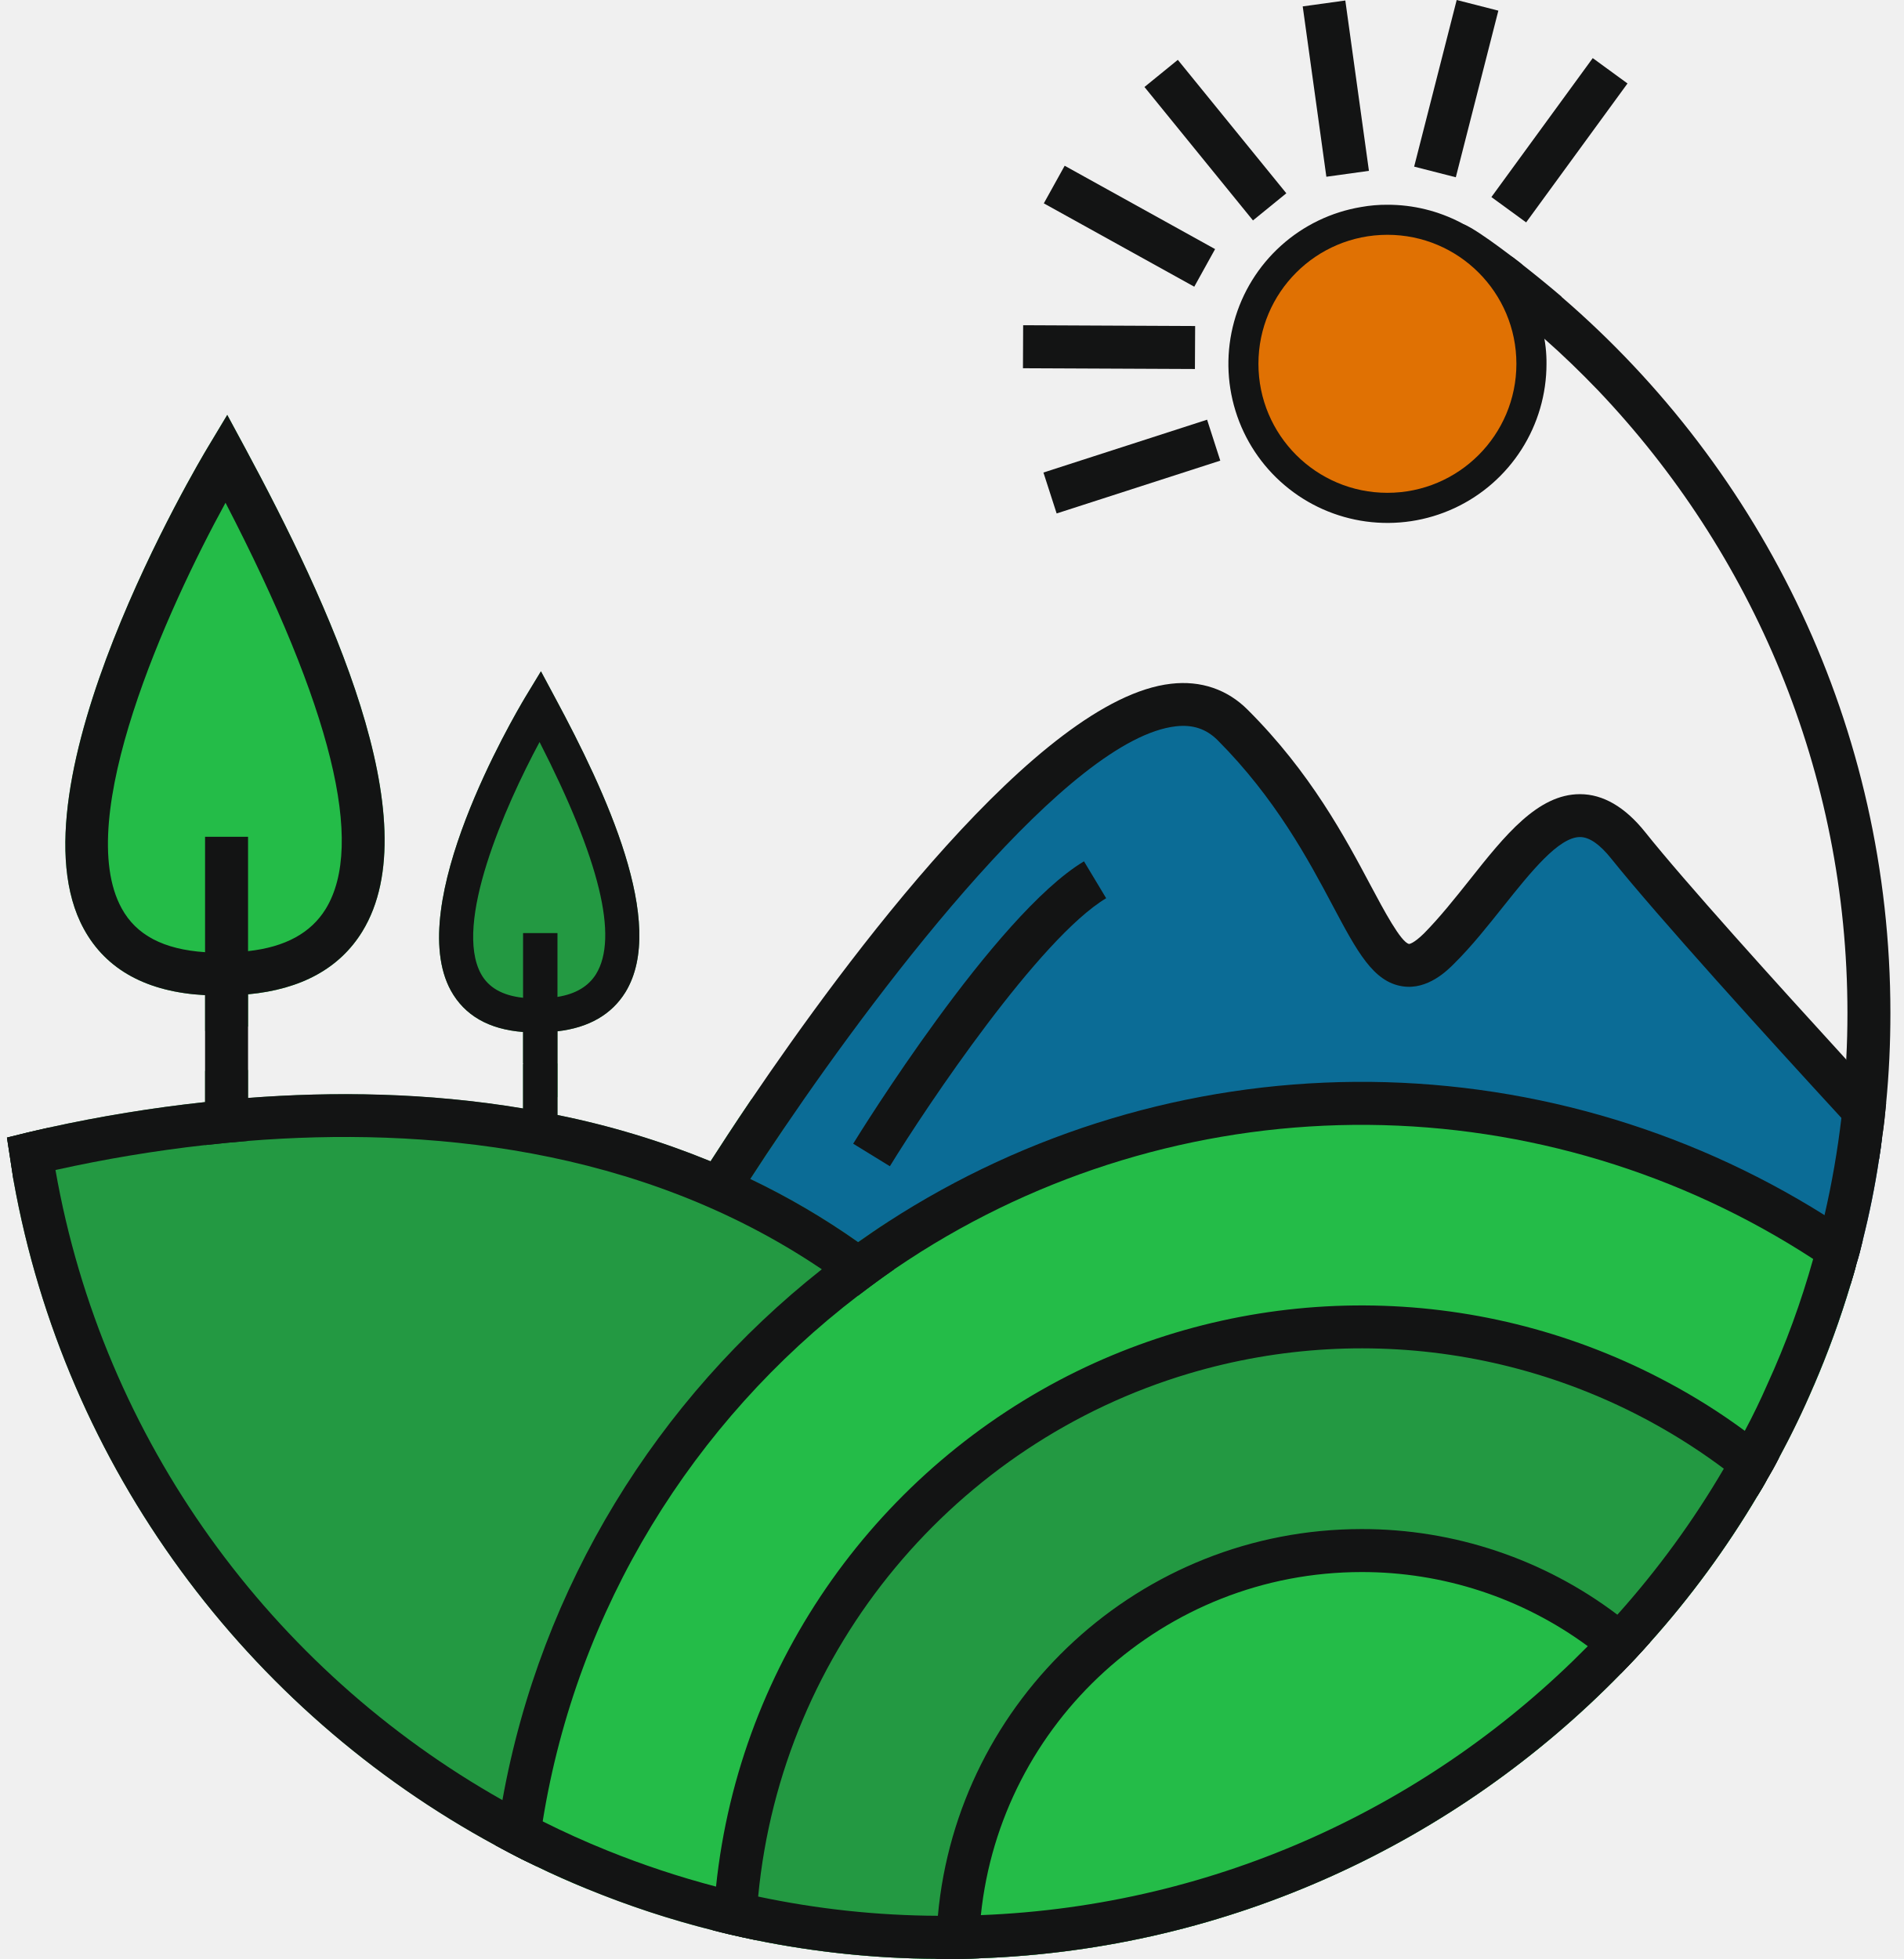
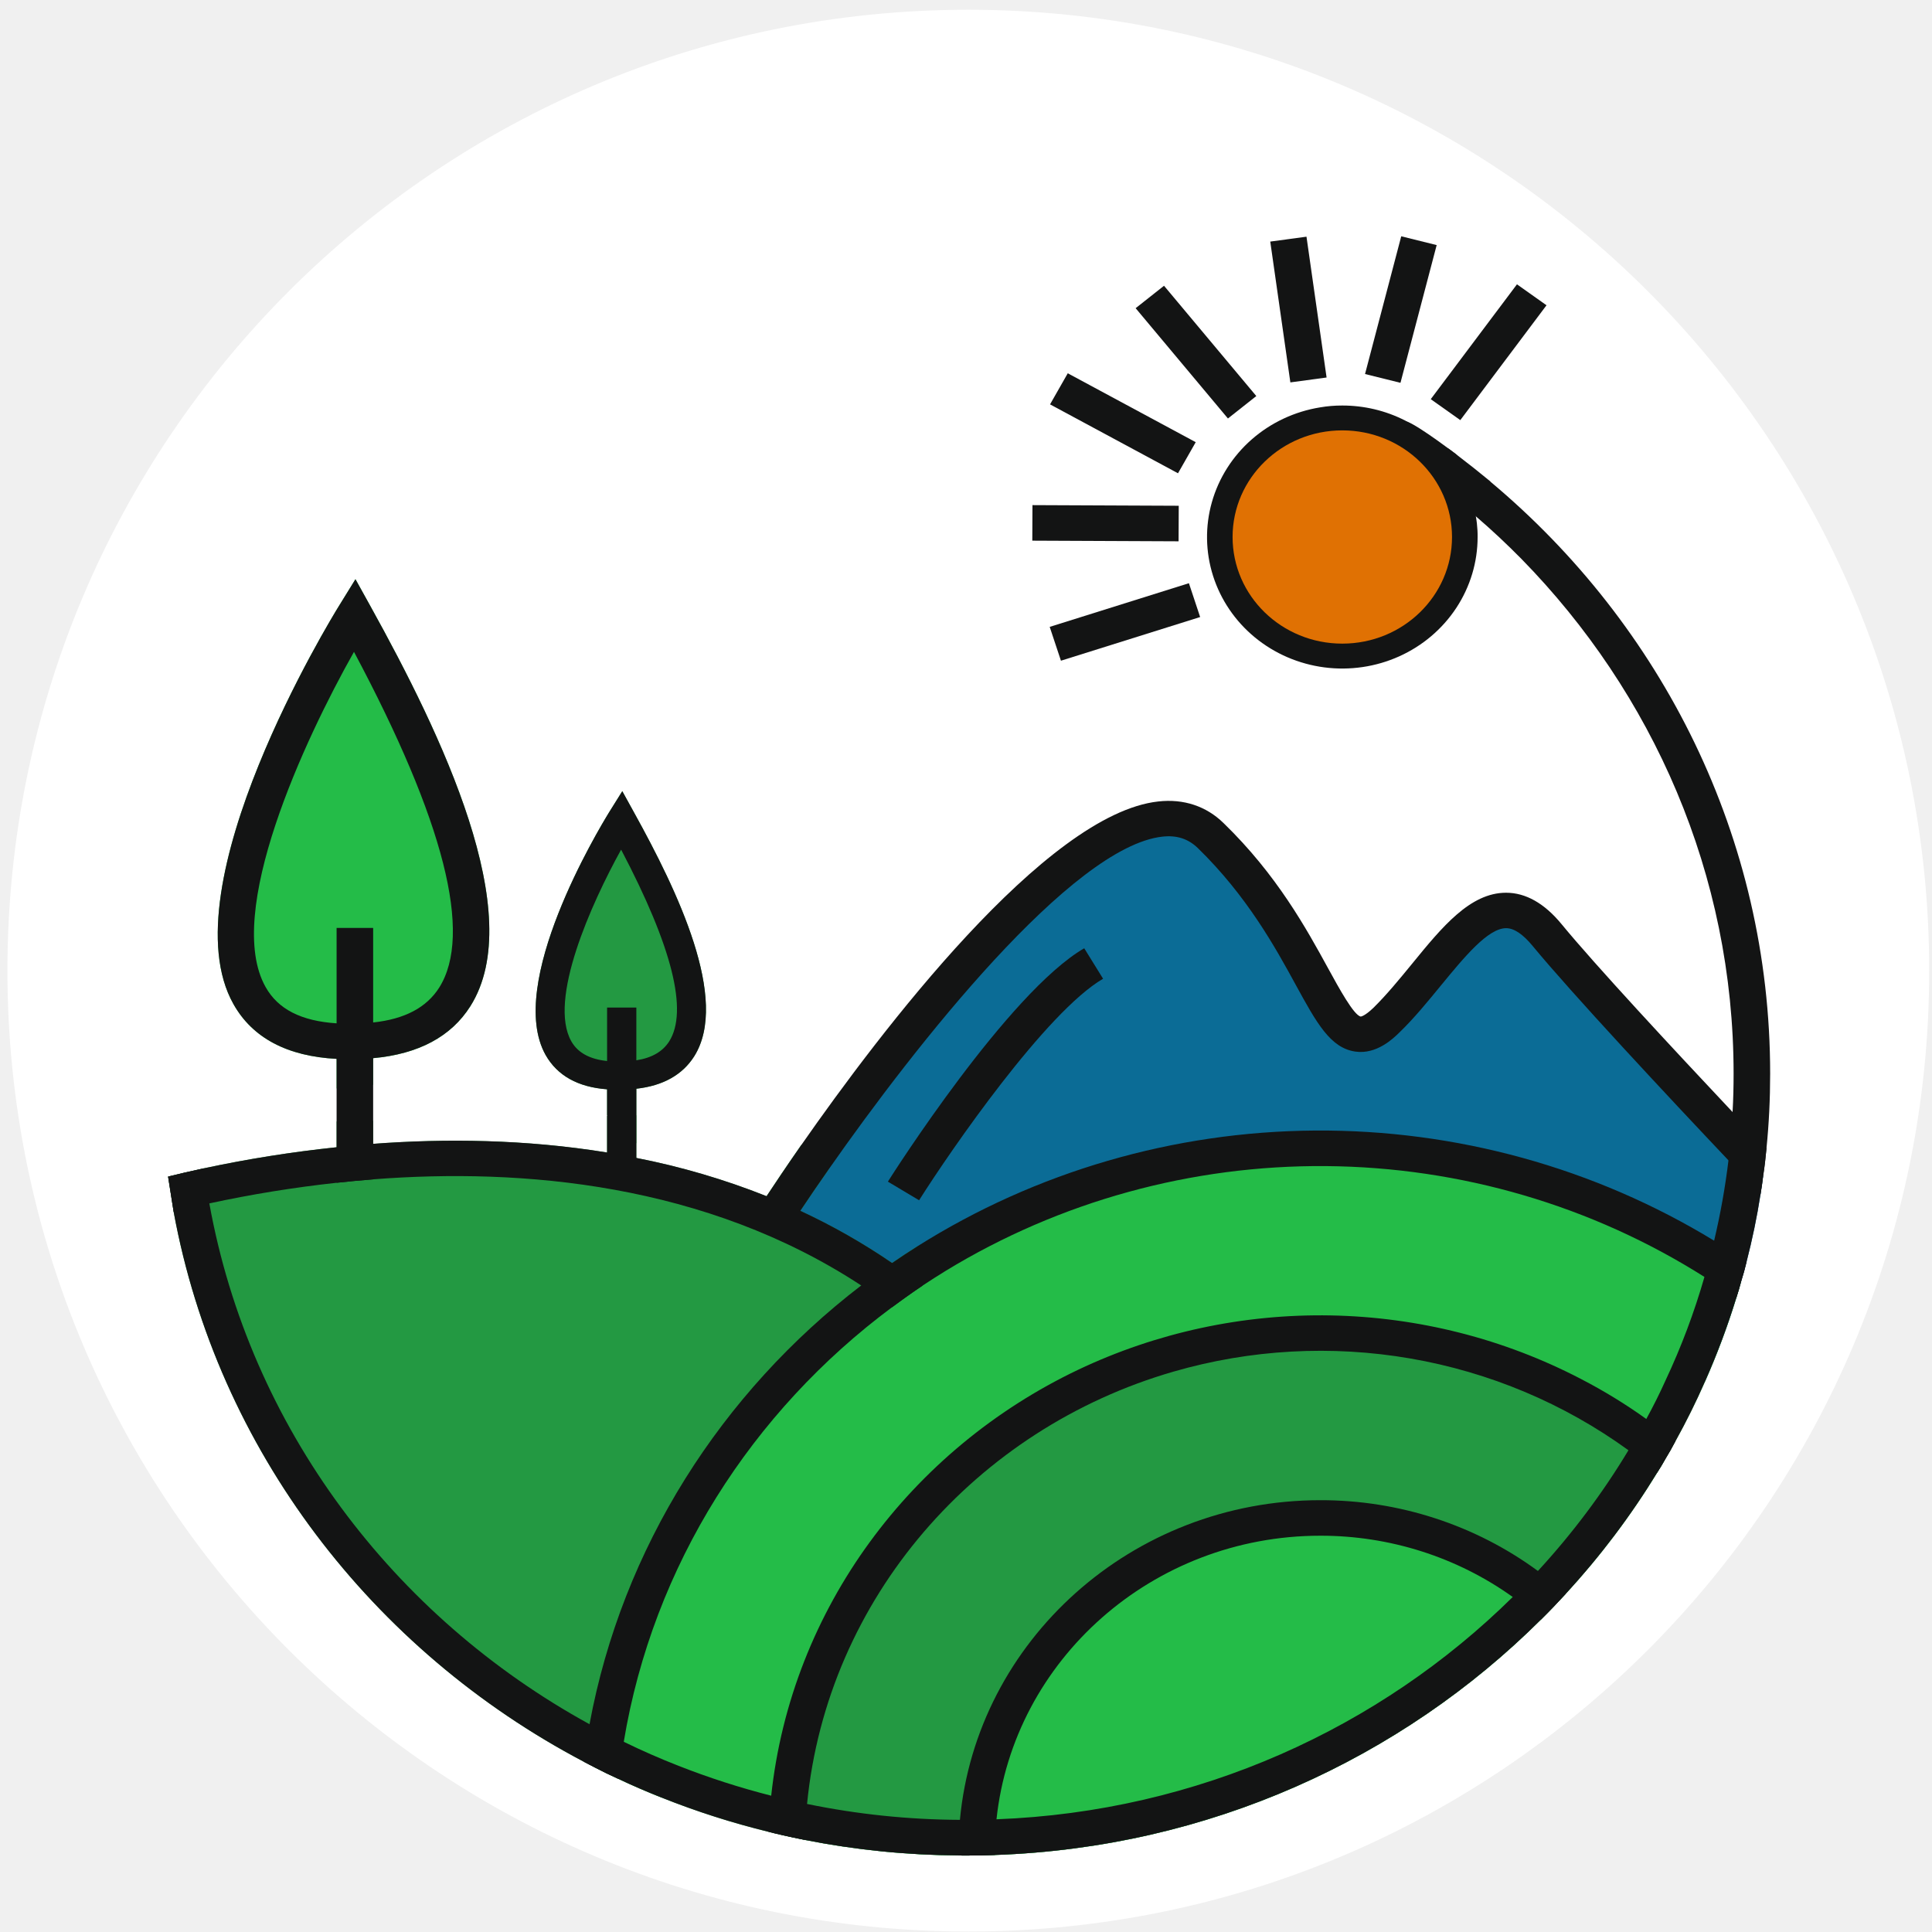
- <svg xmlns="http://www.w3.org/2000/svg" width="69" height="71" viewBox="0 0 69 71" fill="none">
-   <path d="M13.131 33.763C12.314 35.091 10.924 35.858 8.992 36.038V37.204L7.434 37.366V36.068C5.333 35.956 3.85 35.152 3.04 33.668C0.209 28.507 7.232 16.707 7.534 16.208L8.237 15.037L8.885 16.239C11.896 21.831 15.605 29.735 13.131 33.763Z" fill="#24BC48" />
-   <path d="M22.668 35.962C22.169 36.766 21.346 37.246 20.206 37.377V39.765L19.277 39.858V38.562C19.171 38.555 19.065 38.549 18.959 38.536V37.402C17.719 37.309 16.84 36.804 16.341 35.9C14.633 32.777 18.587 26.026 19.04 25.265L19.607 24.33L20.124 25.297C21.945 28.682 24.195 33.475 22.668 35.962Z" fill="#239942" />
-   <path d="M68.221 41.205C68.19 41.472 68.153 41.74 68.109 42.008C67.959 43.005 67.758 43.99 67.517 44.957C67.449 45.25 67.374 45.536 67.286 45.817C67.224 46.068 67.15 46.309 67.074 46.559C66.703 47.799 66.26 49.016 65.747 50.205L64.058 50.174L60.461 50.105L56.403 50.03L43.095 49.779L39.031 49.698L36.263 49.648L31.526 46.637L30.123 45.739L29.406 45.284L25.838 42.916L26.306 42.323L31.902 35.314L35.017 30.95L40.004 26.586L43.119 25.34L44.366 25.963L48.106 30.326L49.976 33.441L51.222 35.311L53.092 32.818L55.586 30.325L57.456 29.702L59.326 30.325L61.819 34.065L64.934 37.18L66.844 39.511L68.221 41.205Z" fill="#0B6C96" />
-   <path d="M33.389 45.362L22.007 67.067L21.278 68.457C20.654 68.202 20.043 67.933 19.445 67.641C19.096 67.479 18.747 67.304 18.41 67.124C18.26 67.042 18.109 66.967 17.968 66.886C8.948 62.005 2.353 53.197 0.489 42.775L0.252 41.229C0.72 41.111 1.231 40.986 1.773 40.868C3.642 40.457 5.531 40.148 7.433 39.943V38.811L8.991 38.779V39.795C12.07 39.559 15.486 39.594 18.958 40.176V38.568L20.205 38.543V40.413C22.103 40.795 23.96 41.357 25.752 42.09C26.089 41.566 26.594 40.787 27.236 39.84L28.414 40.895C27.959 41.561 27.547 42.185 27.192 42.734C28.557 43.383 29.865 44.148 31.102 45.018C31.457 44.767 31.819 44.519 32.186 44.282L33.389 45.362Z" fill="#239942" />
-   <path d="M67.286 45.817C67.224 46.068 67.15 46.309 67.074 46.559C66.425 48.734 65.557 50.837 64.482 52.836C64.344 53.104 64.201 53.366 64.045 53.627C63.939 53.828 63.821 54.02 63.702 54.213C62.581 56.103 61.278 57.88 59.812 59.518C59.47 59.904 59.115 60.285 58.753 60.653C52.8 66.755 44.591 70.651 35.49 70.975C35.072 70.994 34.654 71 34.237 71C34.136 71 34.031 71 33.931 70.994C31.733 70.98 29.541 70.753 27.387 70.314C27.062 70.246 26.738 70.177 26.42 70.103C26.227 70.059 26.034 70.009 25.84 69.959C23.636 69.405 21.493 68.628 19.445 67.64C19.096 67.478 18.747 67.303 18.41 67.123L18.703 65.508L19.432 61.494L22.547 55.884L24.417 52.769L29.404 47.159L30.52 46.523L31.991 45.681L33.77 44.666L37.51 42.172L43.119 40.926L47.483 40.302L55.587 40.926L61.82 42.796L65.56 44.666L65.922 44.909L67.286 45.817Z" fill="#24BC48" />
-   <path d="M64.045 53.628C63.939 53.829 63.821 54.02 63.702 54.214C62.581 56.103 61.278 57.88 59.812 59.518C59.47 59.905 59.115 60.285 58.753 60.653C52.8 66.755 44.591 70.651 35.49 70.975C35.072 70.994 34.654 71 34.237 71C34.136 71 34.031 71 33.931 70.994C31.733 70.981 29.541 70.753 27.387 70.314C27.062 70.246 26.738 70.177 26.42 70.103L26.913 68.974L26.988 68.632L28.159 63.364L30.653 57.131L35.64 52.767L38.755 50.897L43.742 49.027L49.353 47.781L53.716 48.404L58.703 49.651L61.818 52.144L62.747 52.761L64.045 53.628Z" fill="#239942" />
-   <path d="M35.016 70.221L35.64 65.857L38.756 60.871L43.743 57.13L49.976 55.884L54.963 57.754L57.457 59.001L58.703 59.624L54.963 63.364L48.73 67.104L41.873 69.598L36.886 70.221H35.016Z" fill="#24BC48" />
-   <path d="M56.608 10.767C56.602 10.761 56.596 10.755 56.596 10.748C56.135 10.355 55.661 9.969 55.181 9.592H55.175C55.13 9.55 55.082 9.51 55.032 9.474C54.963 9.424 54.895 9.373 54.826 9.318C54.675 9.237 54.52 9.167 54.358 9.1C53.771 8.857 53.148 8.714 52.514 8.676C52.395 8.67 52.276 8.663 52.158 8.663C51.84 8.662 51.523 8.689 51.211 8.745C52.183 9.335 53.123 9.976 54.028 10.665C54.58 10.939 55.065 11.33 55.449 11.812C55.63 11.967 55.804 12.117 55.979 12.279C56.652 12.871 57.294 13.494 57.918 14.143C63.516 20.021 66.962 27.975 66.962 36.714C66.962 37.275 66.949 37.836 66.918 38.397V38.403C66.899 38.777 66.875 39.145 66.844 39.513C66.812 39.849 66.781 40.186 66.743 40.517C66.604 41.702 66.4 42.877 66.132 44.039C66.07 44.332 65.995 44.619 65.921 44.906C65.858 45.148 65.79 45.392 65.72 45.629C65.285 47.185 64.73 48.705 64.058 50.174C63.807 50.748 63.535 51.309 63.242 51.858C63.079 52.163 62.918 52.468 62.749 52.762C62.662 52.918 62.574 53.074 62.481 53.23C61.376 55.119 60.083 56.892 58.623 58.522C58.28 58.908 57.919 59.289 57.55 59.663C51.897 65.403 44.148 69.075 35.553 69.41C35.117 69.434 34.68 69.441 34.237 69.441C34.156 69.441 34.075 69.441 33.994 69.434C31.805 69.425 29.622 69.191 27.48 68.737C27.318 68.706 27.15 68.669 26.988 68.632C26.636 68.551 26.296 68.469 25.953 68.376C24.611 68.024 23.293 67.587 22.007 67.067C21.216 66.749 20.43 66.394 19.67 66.012C19.346 65.85 19.022 65.682 18.704 65.509C18.536 65.422 18.373 65.335 18.212 65.242C9.834 60.519 3.731 52.207 2.011 42.408C1.917 41.897 1.843 41.386 1.774 40.869C1.232 40.987 0.719 41.112 0.253 41.23L0.49 42.776C2.353 53.199 8.949 62.006 17.968 66.887C18.111 66.968 18.261 67.043 18.411 67.124C18.748 67.305 19.096 67.479 19.445 67.641C20.044 67.934 20.655 68.202 21.278 68.458C22.761 69.067 24.286 69.57 25.841 69.96C26.035 70.01 26.227 70.06 26.421 70.104C26.739 70.178 27.063 70.247 27.387 70.315C29.541 70.754 31.733 70.981 33.931 70.994C34.032 71 34.137 71 34.237 71C34.654 71 35.072 70.994 35.49 70.975C44.591 70.651 52.8 66.754 58.753 60.653C59.115 60.285 59.47 59.905 59.812 59.518C61.278 57.88 62.581 56.103 63.702 54.212C63.821 54.019 63.939 53.826 64.045 53.627C64.201 53.365 64.347 53.103 64.482 52.835C64.943 51.981 65.367 51.102 65.747 50.205C66.259 49.016 66.702 47.799 67.073 46.559C67.148 46.308 67.224 46.066 67.285 45.817C67.372 45.536 67.447 45.25 67.515 44.957C67.759 43.991 67.958 43.006 68.108 42.009C68.151 41.741 68.189 41.473 68.22 41.205C68.282 40.8 68.326 40.394 68.364 39.983C68.469 38.905 68.519 37.823 68.519 36.718C68.521 26.356 63.902 17.05 56.608 10.767Z" fill="#131414" />
-   <path d="M56.048 12.898C56.038 12.691 56.015 12.485 55.979 12.281C55.83 11.324 55.44 10.421 54.845 9.657C54.813 9.613 54.776 9.564 54.739 9.52C54.732 9.514 54.726 9.507 54.726 9.501C54.608 9.364 54.489 9.227 54.358 9.102C53.965 8.71 53.516 8.378 53.025 8.118C53.021 8.114 53.017 8.112 53.012 8.111C52.999 8.092 52.975 8.086 52.956 8.074C52.132 7.643 51.217 7.419 50.288 7.421C49.97 7.419 49.653 7.446 49.341 7.502C48.256 7.682 47.245 8.17 46.429 8.906C45.612 9.643 45.023 10.597 44.731 11.657C44.439 12.718 44.456 13.839 44.781 14.89C45.105 15.941 45.724 16.877 46.563 17.587C47.402 18.298 48.427 18.754 49.517 18.901C50.607 19.048 51.716 18.881 52.714 18.418C53.712 17.956 54.556 17.217 55.148 16.29C55.74 15.363 56.054 14.286 56.054 13.187C56.054 13.092 56.054 12.998 56.048 12.898ZM50.288 17.393C49.172 17.393 48.102 16.949 47.313 16.16C46.524 15.371 46.08 14.301 46.08 13.185C46.08 12.069 46.524 10.999 47.313 10.21C48.102 9.421 49.172 8.978 50.288 8.978C50.937 8.975 51.578 9.126 52.158 9.42C52.71 9.694 53.195 10.086 53.579 10.567C54.073 11.186 54.381 11.932 54.47 12.719C54.558 13.505 54.422 14.301 54.078 15.014C53.735 15.727 53.196 16.329 52.526 16.75C51.855 17.17 51.079 17.393 50.288 17.393Z" fill="#131414" />
-   <path d="M32.41 46.004C31.968 46.309 31.532 46.628 31.104 46.959C30.674 46.622 30.231 46.305 29.789 46.004C23.16 41.528 15.337 40.843 8.991 41.35C8.461 41.394 7.936 41.444 7.433 41.501C5.611 41.705 3.8 42.007 2.01 42.405C1.468 42.53 0.955 42.656 0.489 42.773L0.252 41.229C0.72 41.111 1.231 40.986 1.773 40.867C3.642 40.456 5.531 40.148 7.433 39.943C7.938 39.881 8.462 39.831 8.991 39.792C12.07 39.556 15.486 39.591 18.958 40.173C19.182 40.21 19.407 40.254 19.631 40.297L20.205 40.41C22.103 40.792 23.96 41.353 25.752 42.086C26.232 42.287 26.718 42.498 27.192 42.728C28.558 43.38 29.865 44.146 31.102 45.018C31.544 45.331 31.98 45.661 32.41 46.004Z" fill="#131414" />
-   <path d="M68.365 39.983C68.327 40.394 68.284 40.799 68.221 41.204C68.19 41.472 68.153 41.74 68.109 42.008C67.742 41.602 67.274 41.098 66.744 40.518C64.145 37.695 60.074 33.206 58.404 31.123C57.986 30.599 57.606 30.337 57.269 30.337C56.883 30.337 56.434 30.655 55.96 31.129C55.486 31.603 54.988 32.226 54.496 32.843C53.928 33.554 53.349 34.289 52.706 34.925C52.47 35.162 51.752 35.885 50.843 35.748C49.777 35.592 49.191 34.489 48.306 32.824C47.433 31.179 46.23 28.928 44.129 26.822C43.718 26.416 43.238 26.255 42.622 26.323C38.763 26.765 32.112 35.449 28.416 40.891C27.961 41.557 27.549 42.181 27.194 42.73C27.026 42.991 26.87 43.24 26.727 43.471L25.841 42.918L25.405 42.644C25.48 42.52 25.598 42.333 25.754 42.091C26.091 41.568 26.596 40.789 27.238 39.841C30.61 34.867 37.648 25.323 42.447 24.781C43.526 24.656 44.492 24.987 45.228 25.729C47.503 27.997 48.762 30.366 49.684 32.099C50.146 32.966 50.782 34.162 51.075 34.212C51.075 34.212 51.23 34.206 51.611 33.832C52.184 33.252 52.739 32.554 53.275 31.881C54.54 30.285 55.737 28.783 57.264 28.783H57.27C58.1 28.783 58.898 29.244 59.627 30.154C61.048 31.937 64.377 35.621 66.919 38.401V38.407C67.442 38.979 67.935 39.509 68.365 39.983Z" fill="#131414" />
-   <path d="M32.254 42.268L30.924 41.451C31.132 41.114 36.049 33.16 39.29 31.217L40.094 32.554C37.669 34.008 33.61 40.058 32.254 42.268Z" fill="#131414" />
-   <path d="M37.085 11.787L37.078 13.346L43.311 13.374L43.319 11.816L37.085 11.787Z" fill="#131414" />
-   <path d="M43.752 15.211L37.82 17.126L38.299 18.609L44.23 16.695L43.752 15.211Z" fill="#131414" />
-   <path d="M38.59 6.007L37.834 7.37L43.287 10.391L44.042 9.028L38.59 6.007Z" fill="#131414" />
-   <path d="M42.691 2.169L41.482 3.153L45.415 7.989L46.624 7.005L42.691 2.169Z" fill="#131414" />
-   <path d="M48.762 0.018L47.218 0.232L48.075 6.406L49.618 6.192L48.762 0.018Z" fill="#131414" />
-   <path d="M52.799 -1.57647e-05L51.257 6.039L52.767 6.425L54.309 0.386L52.799 -1.57647e-05Z" fill="#131414" />
-   <path d="M57.73 2.106L54.057 7.142L55.316 8.06L58.99 3.025L57.73 2.106Z" fill="#131414" />
-   <path d="M63.241 51.857C62.358 51.206 61.429 50.621 60.461 50.105C57.177 48.343 53.521 47.387 49.795 47.317C46.068 47.246 42.379 48.063 39.031 49.7C31.918 53.185 26.813 60.16 25.953 68.376C25.897 68.899 25.859 69.431 25.84 69.959C26.034 70.009 26.227 70.059 26.42 70.102C26.738 70.177 27.062 70.246 27.387 70.314C27.399 69.784 27.43 69.259 27.48 68.737C28.34 59.724 34.665 52.287 43.095 49.781C46.371 48.805 49.83 48.608 53.196 49.206C56.562 49.805 59.742 51.182 62.48 53.228C62.898 53.54 63.309 53.871 63.702 54.213C63.821 54.02 63.939 53.827 64.045 53.627C64.201 53.366 64.347 53.104 64.482 52.836C64.083 52.493 63.665 52.169 63.241 51.857Z" fill="#131414" />
-   <path d="M58.622 58.521C55.954 56.503 52.699 55.413 49.353 55.418C41.318 55.418 34.705 61.59 33.994 69.436C33.946 69.904 33.923 70.373 33.925 70.843C33.924 70.893 33.926 70.944 33.931 70.994C34.032 71 34.137 71 34.237 71C34.654 71 35.072 70.994 35.49 70.975C35.485 70.931 35.483 70.888 35.484 70.844C35.484 70.358 35.508 69.878 35.552 69.411C36.273 62.435 42.191 56.976 49.353 56.976C52.302 56.972 55.175 57.913 57.55 59.662C57.97 59.968 58.372 60.3 58.753 60.654C59.115 60.286 59.47 59.906 59.812 59.519C59.433 59.166 59.036 58.833 58.622 58.521Z" fill="#131414" />
-   <path d="M66.133 44.041C61.039 40.843 55.138 39.167 49.124 39.21C43.11 39.254 37.234 41.014 32.186 44.284C31.819 44.52 31.457 44.77 31.102 45.019C30.771 45.256 30.441 45.499 30.123 45.742L29.786 46.004C23.833 50.704 19.607 57.486 18.211 65.24C18.117 65.782 18.037 66.331 17.968 66.886C18.111 66.967 18.261 67.042 18.41 67.123C18.747 67.303 19.096 67.478 19.445 67.64C19.501 67.098 19.576 66.549 19.67 66.013C20.916 58.276 25.13 51.527 31.102 46.958C31.245 46.852 31.382 46.746 31.526 46.64C31.819 46.422 32.111 46.21 32.41 46.004C32.735 45.786 33.059 45.568 33.389 45.362C38.242 42.315 43.865 40.722 49.595 40.769C55.324 40.817 60.92 42.504 65.722 45.63C66.183 45.923 66.632 46.233 67.074 46.559C67.15 46.307 67.225 46.066 67.286 45.817C67.374 45.536 67.449 45.25 67.517 44.957C67.062 44.639 66.607 44.334 66.133 44.041Z" fill="#131414" />
-   <path d="M8.991 30.327V41.35C8.461 41.394 7.936 41.444 7.433 41.501V30.327H8.991Z" fill="#131414" />
-   <path d="M8.886 16.239L8.237 15.037L7.534 16.208C7.232 16.707 0.209 28.507 3.039 33.668C3.85 35.152 5.333 35.956 7.434 36.068C7.521 36.074 7.608 36.08 7.702 36.08C7.808 36.087 7.907 36.087 8.007 36.087C8.336 36.09 8.665 36.073 8.992 36.036C10.925 35.856 12.315 35.089 13.131 33.761C15.605 29.735 11.896 21.831 8.886 16.239ZM11.804 32.945C11.268 33.811 10.347 34.323 8.991 34.472C8.575 34.518 8.156 34.535 7.738 34.522C7.632 34.522 7.532 34.516 7.432 34.51C5.93 34.409 4.939 33.893 4.409 32.92C2.626 29.673 6.055 22.086 8.174 18.221C12.021 25.652 13.243 30.601 11.804 32.945Z" fill="#131414" />
-   <path d="M20.206 33.818H18.959V40.924H20.206V33.818Z" fill="#131414" />
-   <path d="M20.125 25.297L19.607 24.33L19.04 25.265C18.587 26.026 14.633 32.777 16.341 35.9C16.84 36.804 17.719 37.306 18.959 37.402C19.062 37.42 19.166 37.428 19.271 37.427H19.457C19.708 37.43 19.958 37.413 20.206 37.377C21.346 37.246 22.169 36.766 22.668 35.962C24.195 33.475 21.945 28.682 20.125 25.297ZM21.602 35.308C21.328 35.744 20.872 36.025 20.206 36.131C19.907 36.177 19.604 36.194 19.301 36.181C19.183 36.175 19.064 36.168 18.959 36.162C18.21 36.081 17.712 35.795 17.437 35.302C16.432 33.482 18.291 29.249 19.557 26.893C21.733 31.151 22.425 33.974 21.602 35.308Z" fill="#131414" />
-   <path d="M55.183 9.596C55.183 9.596 53.63 8.362 53.05 8.124C52.469 7.887 52.47 9.134 52.47 9.134L54.34 9.757L55.183 9.596Z" fill="#131414" />
-   <path d="M50.288 17.861C52.87 17.861 54.963 15.767 54.963 13.185C54.963 10.603 52.87 8.51 50.288 8.51C47.706 8.51 45.613 10.603 45.613 13.185C45.613 15.767 47.706 17.861 50.288 17.861Z" fill="#E07103" />
+ <svg xmlns="http://www.w3.org/2000/svg" width="834" height="834" overflow="hidden">
+   <defs>
+     <clipPath id="clip0">
+       <rect x="-2296" y="742" width="834" height="834" />
+     </clipPath>
+     <clipPath id="clip1">
+       <rect x="-2227" y="843" width="701" height="701" />
+     </clipPath>
+     <clipPath id="clip2">
+       <rect x="-2227" y="843" width="701" height="701" />
+     </clipPath>
+     <clipPath id="clip3">
+       <rect x="-2227" y="843" width="701" height="701" />
+     </clipPath>
+   </defs>
+   <g clip-path="url(#clip0)" transform="translate(2296 -742)">
+     <path d="M-2290.5 1161C-2290.5 933.182-2105.82 748.5-1878 748.5-1650.18 748.5-1465.5 933.182-1465.5 1161-1465.5 1388.82-1650.18 1573.5-1878 1573.5-2105.82 1573.5-2290.5 1388.82-2290.5 1161Z" stroke="#FFFFFF" stroke-width="4.583" stroke-linecap="butt" stroke-linejoin="miter" stroke-miterlimit="8" stroke-opacity="1" fill="#FFFFFF" fill-rule="evenodd" fill-opacity="1" />
+     <g clip-path="url(#clip1)">
+       <g clip-path="url(#clip2)">
+         <g clip-path="url(#clip3)">
+           <path d="M129.274 332.398C121.235 345.472 107.549 353.021 88.524 354.797L88.524 366.272 73.19 367.87 73.19 355.088C52.508 353.986 37.906 346.071 29.927 331.464 2.053 280.653 71.201 164.478 74.169 159.571L81.094 148.035 87.475 159.877C117.12 214.928 153.635 292.742 129.274 332.398Z" fill="#24BC48" fill-rule="nonzero" fill-opacity="1" transform="matrix(1.02899 0 0 1 -2226 844)" />
+           <path d="M223.164 354.052C218.257 361.967 210.155 366.692 198.927 367.982L198.927 391.488 189.781 392.403 189.781 379.641C188.736 379.577 187.692 379.518 186.654 379.394L186.654 368.224C174.441 367.305 165.789 362.338 160.877 353.434 144.064 322.692 182.993 256.225 187.445 248.741L193.03 239.535 198.125 249.047C216.046 282.372 238.202 329.562 223.164 354.052Z" fill="#239942" fill-rule="nonzero" fill-opacity="1" transform="matrix(1.02899 0 0 1 -2226 844)" />
+           <path d="M671.644 405.661C671.337 408.3 670.969 410.937 670.541 413.576 669.056 423.39 667.078 433.09 664.709 442.602 664.036 445.487 663.299 448.305 662.439 451.071 661.825 453.544 661.093 455.918 660.35 458.372 656.693 470.582 652.33 482.57 647.282 494.274L630.652 493.968 595.244 493.289 555.291 492.553 424.271 490.08 384.259 489.283 357.008 488.788 310.372 459.144 296.561 450.309 289.502 445.827 254.382 422.509 258.987 416.677 314.078 347.668 344.746 304.702 393.84 261.741 424.509 249.469 436.786 255.608 473.603 298.564 492.014 329.232 504.287 347.643 522.698 323.099 547.248 298.549 565.659 292.415 584.07 298.549 608.615 335.37 639.283 366.04 658.08 388.992 671.644 405.661Z" fill="#0B6C96" fill-rule="nonzero" fill-opacity="1" transform="matrix(1.02899 0 0 1 -2226 844)" />
+           <path d="M328.719 446.591 216.66 660.282 209.482 673.964C203.344 671.452 197.329 668.81 191.437 665.927 188 664.334 184.567 662.612 181.253 660.836 179.768 660.035 178.284 659.298 176.894 658.501 88.094 610.446 23.165 523.732 4.819 421.126L2.484 405.905C7.089 404.738 12.12 403.511 17.457 402.344 35.852 398.298 54.454 395.259 73.18 393.243L73.18 382.093 88.514 381.786 88.514 391.789C118.832 389.458 152.459 389.81 186.644 395.533L186.644 379.704 198.917 379.462 198.917 397.873C217.604 401.631 235.891 407.159 253.531 414.379 256.845 409.225 261.817 401.553 268.138 392.224L279.738 402.611C275.256 409.175 271.205 415.314 267.708 420.715 281.149 427.114 294.024 434.636 306.198 443.203 309.694 440.729 313.256 438.291 316.876 435.961L328.719 446.591Z" fill="#239942" fill-rule="nonzero" fill-opacity="1" transform="matrix(1.02899 0 0 1 -2226 844)" />
+           <path d="M662.439 451.073C661.825 453.546 661.093 455.92 660.351 458.374 653.964 479.786 645.411 500.492 634.827 520.171 633.476 522.813 632.062 525.389 630.528 527.967 629.484 529.945 628.317 531.83 627.155 533.735 616.111 552.342 603.284 569.833 588.858 585.96 585.484 589.764 581.988 593.508 578.426 597.129 519.819 657.206 438.998 695.566 349.401 698.751 345.29 698.939 341.174 698.999 337.064 698.999 336.074 698.999 335.041 698.999 334.056 698.939 312.412 698.807 290.832 696.565 269.622 692.246 266.432 691.574 263.241 690.897 260.111 690.164 258.206 689.734 256.307 689.24 254.402 688.75 232.694 683.293 211.598 675.645 191.437 665.921 188 664.329 184.567 662.607 181.253 660.831L184.136 644.933 191.313 605.415 221.982 550.182 240.388 519.513 289.483 464.28 300.47 458.022 314.953 449.737 332.463 439.74 369.286 415.19 424.514 402.917 467.475 396.779 547.253 402.917 608.619 421.329 645.442 439.74 649.004 442.134 662.439 451.073Z" fill="#24BC48" fill-rule="nonzero" fill-opacity="1" transform="matrix(1.02899 0 0 1 -2226 844)" />
+           <path d="M630.529 527.968C629.484 529.946 628.317 531.831 627.155 533.736 616.111 552.343 603.284 569.834 588.858 585.961 585.484 589.765 581.988 593.51 578.427 597.131 519.82 657.207 438.998 695.567 349.401 698.753 345.29 698.941 341.174 699 337.064 699 336.074 699 335.041 699 334.056 698.941 312.412 698.808 290.832 696.567 269.623 692.248 266.432 691.575 263.241 690.898 260.111 690.165L264.958 679.056 265.695 675.682 277.23 623.822 301.78 562.455 350.874 519.5 381.544 501.089 430.638 482.677 485.886 470.409 528.842 476.544 577.936 488.821 608.605 513.365 617.752 519.44 630.529 527.968Z" fill="#239942" fill-rule="nonzero" fill-opacity="1" transform="matrix(1.02899 0 0 1 -2226 844)" />
+           <path d="M344.736 691.327 350.874 648.371 381.559 599.276 430.653 562.454 492.019 550.182 541.114 568.593 565.664 580.865 577.936 587.004 541.114 623.821 479.747 660.643 412.242 685.193 363.147 691.327 344.736 691.327Z" fill="#24BC48" fill-rule="nonzero" fill-opacity="1" transform="matrix(1.02899 0 0 1 -2226 844)" />
+           <path d="M557.314 106.002C557.255 105.938 557.196 105.879 557.196 105.814 552.654 101.951 547.99 98.142 543.261 94.437L543.202 94.437C542.756 94.02 542.284 93.63 541.792 93.27 541.114 92.775 540.441 92.281 539.764 91.736 538.28 90.94 536.756 90.252 535.163 89.59 529.383 87.197 523.245 85.786 517 85.415 515.833 85.355 514.665 85.291 513.497 85.291 510.372 85.277 507.251 85.546 504.173 86.092 513.743 91.902 523.002 98.211 531.909 104.993 537.34 107.693 542.116 111.548 545.902 116.286 547.683 117.82 549.399 119.294 551.116 120.887 557.744 126.719 564.067 132.852 570.205 139.238 625.315 197.113 659.243 275.412 659.243 361.452 659.243 366.972 659.12 372.498 658.813 378.018L658.813 378.082C658.629 381.762 658.387 385.383 658.08 389.004 657.774 392.318 657.462 395.633 657.091 398.898 655.722 410.555 653.714 422.13 651.076 433.568 650.463 436.452 649.726 439.276 648.994 442.101 648.375 444.49 647.702 446.885 647.015 449.219 642.74 464.541 637.272 479.504 630.657 493.971 628.184 499.615 625.503 505.14 622.618 510.542 621.021 513.544 619.428 516.551 617.771 519.445 616.91 520.984 616.05 522.517 615.13 524.05 604.25 542.65 591.524 560.105 577.145 576.152 573.767 579.956 570.22 583.701 566.589 587.382 510.926 643.9 434.644 680.05 350.019 683.344 345.725 683.587 341.427 683.651 337.069 683.651 336.272 683.651 335.476 683.651 334.674 683.587 313.121 683.493 291.634 681.194 270.548 676.726 268.95 676.419 267.293 676.048 265.7 675.682 262.237 674.886 258.889 674.084 255.51 673.165 242.3 669.703 229.324 665.399 216.664 660.279 208.874 657.148 201.138 653.65 193.654 649.891 190.463 648.298 187.272 646.641 184.141 644.944 182.484 644.088 180.886 643.228 179.294 642.307 96.815 595.81 36.734 513.985 19.797 417.512 18.877 412.481 18.14 407.45 17.462 402.355 12.125 403.523 7.074 404.75 2.489 405.917L4.824 421.138C23.17 523.744 88.099 610.457 176.899 658.507 178.309 659.304 179.783 660.041 181.258 660.843 184.571 662.619 188.004 664.34 191.442 665.932 197.334 668.816 203.349 671.458 209.487 673.971 224.086 679.975 239.097 684.918 254.407 688.761 256.312 689.255 258.211 689.75 260.116 690.176 263.246 690.908 266.437 691.585 269.627 692.258 290.835 696.573 312.414 698.812 334.056 698.941 335.046 699 336.084 699 337.064 699 341.174 699 345.29 698.941 349.401 698.753 438.998 695.562 519.819 657.202 578.427 597.131 581.988 593.51 585.484 589.765 588.858 585.962 603.285 569.831 616.111 552.337 627.155 533.726 628.317 531.822 629.484 529.922 630.529 527.958 632.062 525.381 633.496 522.804 634.827 520.162 639.368 511.754 643.538 503.102 647.282 494.267 652.324 482.566 656.683 470.582 660.337 458.375 661.078 455.902 661.82 453.527 662.424 451.074 663.284 448.309 664.022 445.49 664.694 442.606 667.088 433.094 669.051 423.393 670.526 413.579 670.954 410.941 671.323 408.303 671.629 405.664 672.242 401.678 672.672 397.686 673.044 393.639 674.082 383.02 674.578 372.369 674.578 361.486 674.592 259.479 629.119 167.858 557.314 106.002Z" fill="#131414" fill-rule="nonzero" fill-opacity="1" transform="matrix(1.02899 0 0 1 -2226 844)" />
+           <path d="M551.794 126.985C551.697 124.948 551.471 122.919 551.116 120.91 549.652 111.489 545.81 102.596 539.952 95.075 539.64 94.644 539.274 94.154 538.908 93.724 538.843 93.665 538.784 93.6 538.784 93.541 537.617 92.191 536.449 90.84 535.163 89.614 531.291 85.748 526.865 82.48 522.03 79.918 521.999 79.882 521.954 79.859 521.907 79.854 521.783 79.671 521.541 79.612 521.353 79.488 513.247 75.25 504.233 73.043 495.086 73.057 491.961 73.044 488.84 73.311 485.762 73.854 475.083 75.634 465.135 80.433 457.093 87.682 449.052 94.931 443.252 104.33 440.377 114.768 437.502 125.207 437.673 136.25 440.869 146.594 444.066 156.938 450.154 166.152 458.417 173.15 466.679 180.147 476.77 184.634 487.499 186.084 498.23 187.533 509.15 185.883 518.972 181.329 528.795 176.773 537.11 169.505 542.935 160.379 548.761 151.253 551.856 140.651 551.853 129.824 551.853 128.889 551.853 127.969 551.794 126.985ZM495.086 171.231C484.101 171.231 473.565 166.867 465.796 159.099 458.028 151.331 453.664 140.795 453.664 129.809 453.664 118.823 458.028 108.287 465.796 100.519 473.565 92.751 484.101 88.387 495.086 88.387 501.482 88.357 507.794 89.851 513.497 92.745 518.93 95.442 523.706 99.294 527.491 104.033 532.349 110.128 535.388 117.47 536.257 125.216 537.126 132.962 535.792 140.795 532.406 147.815 529.021 154.835 523.722 160.758 517.12 164.9 510.518 169.043 502.88 171.237 495.086 171.231Z" fill="#131414" fill-rule="nonzero" fill-opacity="1" transform="matrix(1.02899 0 0 1 -2226 844)" />
+           <path d="M319.083 452.912C314.723 455.919 310.437 459.052 306.222 462.311 301.988 458.996 297.63 455.88 293.272 452.912 228.007 408.848 150.994 402.101 88.514 407.092 83.296 407.523 78.127 408.017 73.18 408.576 55.238 410.588 37.416 413.56 19.792 417.48 14.45 418.712 9.404 419.953 4.819 421.106L2.484 405.905C7.089 404.738 12.12 403.511 17.457 402.344 35.852 398.297 54.454 395.259 73.18 393.242 78.151 392.628 83.306 392.139 88.514 391.758 118.832 389.428 152.459 389.779 186.644 395.502 188.85 395.868 191.061 396.299 193.273 396.729L198.917 397.837C217.604 401.596 235.891 407.123 253.531 414.344 258.26 416.323 263.044 418.395 267.708 420.665 281.151 427.079 294.026 434.619 306.198 443.202 310.555 446.284 314.848 449.539 319.083 452.912Z" fill="#131414" fill-rule="nonzero" fill-opacity="1" transform="matrix(1.02899 0 0 1 -2226 844)" />
+           <path d="M673.058 393.633C672.687 397.679 672.257 401.67 671.644 405.657 671.337 408.296 670.969 410.933 670.541 413.572 666.92 409.58 662.319 404.609 657.101 398.906 631.512 371.106 591.436 326.918 574.989 306.405 570.877 301.25 567.133 298.673 563.818 298.673 560.015 298.673 555.598 301.805 550.933 306.469 546.269 311.134 541.362 317.267 536.514 323.342 530.929 330.342 525.221 337.578 518.899 343.84 516.569 346.175 509.501 353.293 500.552 351.943 490.056 350.405 484.288 339.547 475.572 323.159 466.98 306.959 455.138 284.803 434.456 264.063 430.405 260.07 425.681 258.477 419.617 259.156 381.628 263.508 316.15 348.995 279.758 402.571 275.276 409.135 271.225 415.274 267.728 420.675 266.071 423.252 264.537 425.706 263.127 427.976L254.411 422.535 250.118 419.834C250.85 418.608 252.018 416.768 253.551 414.393 256.866 409.239 261.837 401.567 268.158 392.238 301.36 343.266 370.646 249.312 417.896 243.975 428.516 242.743 438.028 245.998 445.27 253.304 467.668 275.637 480.063 298.96 489.146 316.016 493.687 324.549 499.949 336.331 502.833 336.822 502.833 336.822 504.366 336.762 508.111 333.081 513.755 327.373 519.215 320.497 524.493 313.869 536.954 298.159 548.732 283.374 563.769 283.374L563.828 283.374C571.996 283.374 579.851 287.914 587.028 296.873 601.022 314.423 633.793 350.691 658.827 378.061L658.827 378.125C663.976 383.749 668.824 388.968 673.058 393.633Z" fill="#131414" fill-rule="nonzero" fill-opacity="1" transform="matrix(1.02899 0 0 1 -2226 844)" />
+           <path d="M317.54 416.128 304.451 408.084C306.494 404.765 354.906 326.466 386.817 307.338L394.731 320.496C370.854 334.806 330.896 394.377 317.54 416.128Z" fill="#131414" fill-rule="nonzero" fill-opacity="1" transform="matrix(1.02899 0 0 1 -2226 844)" />
+           <path d="M365.107 116.049 365.038 131.392 426.404 131.671 426.474 116.326 365.107 116.049Z" fill="#131414" fill-rule="nonzero" fill-opacity="1" transform="matrix(1.02899 0 0 1 -2226 844)" />
+           <path d="M430.738 149.757 372.339 168.609 377.052 183.211 435.452 164.36 430.738 149.757Z" fill="#131414" fill-rule="nonzero" fill-opacity="1" transform="matrix(1.02899 0 0 1 -2226 844)" />
+           <path d="M379.919 59.138 372.483 72.559 426.161 102.301 433.598 88.88 379.919 59.138Z" fill="#131414" fill-rule="nonzero" fill-opacity="1" transform="matrix(1.02899 0 0 1 -2226 844)" />
+           <path d="M420.295 21.357 408.39 31.039 447.11 78.649 459.014 68.967 420.295 21.357Z" fill="#131414" fill-rule="nonzero" fill-opacity="1" transform="matrix(1.02899 0 0 1 -2226 844)" />
+           <path d="M480.062 0.176 464.864 2.285 473.298 63.069 488.497 60.96 480.062 0.176Z" fill="#131414" fill-rule="nonzero" fill-opacity="1" transform="matrix(1.02899 0 0 1 -2226 844)" />
+           <path d="M519.812-0 504.624 59.457 519.49 63.255 534.679 3.798 519.812-0Z" fill="#131414" fill-rule="nonzero" fill-opacity="1" transform="matrix(1.02899 0 0 1 -2226 844)" />
+           <path d="M568.361 20.734 532.195 70.312 544.592 79.355 580.758 29.777 568.361 20.734Z" fill="#131414" fill-rule="nonzero" fill-opacity="1" transform="matrix(1.02899 0 0 1 -2226 844)" />
+           <path d="M622.613 510.539C613.924 504.129 604.777 498.363 595.244 493.29 562.913 475.941 526.918 466.532 490.232 465.838 453.547 465.145 417.223 473.189 384.259 489.303 314.235 523.607 263.979 592.276 255.505 673.162 254.956 678.316 254.585 683.549 254.402 688.749 256.307 689.243 258.206 689.738 260.111 690.163 263.241 690.895 266.432 691.573 269.622 692.245 269.746 687.032 270.053 681.858 270.543 676.723 279.011 587.982 341.278 514.773 424.271 490.1 456.527 480.486 490.584 478.547 523.722 484.441 556.86 490.333 588.161 503.893 615.124 524.037 619.235 527.105 623.287 530.36 627.155 533.733 628.317 531.829 629.484 529.93 630.528 527.966 632.062 525.388 633.496 522.811 634.827 520.169 630.899 516.796 626.784 513.606 622.613 510.539Z" fill="#131414" fill-rule="nonzero" fill-opacity="1" transform="matrix(1.02899 0 0 1 -2226 844)" />
+           <path d="M577.14 576.142C550.87 556.275 518.822 545.548 485.886 545.596 406.781 545.596 341.669 606.355 334.669 683.605 334.201 688.207 333.976 692.83 333.997 697.456 333.987 697.951 334.007 698.447 334.056 698.94 335.046 698.999 336.084 698.999 337.064 698.999 341.174 698.999 345.29 698.94 349.401 698.752 349.351 698.325 349.331 697.896 349.342 697.465 349.342 692.678 349.584 687.953 350.014 683.353 357.112 614.68 415.372 560.931 485.886 560.931 514.921 560.893 543.204 570.163 566.584 587.38 570.722 590.394 574.677 593.654 578.426 597.139 581.988 593.519 585.484 589.774 588.858 585.97 585.124 582.495 581.213 579.213 577.14 576.142Z" fill="#131414" fill-rule="nonzero" fill-opacity="1" transform="matrix(1.02899 0 0 1 -2226 844)" />
+           <path d="M651.086 433.582C600.937 402.103 542.841 385.605 483.632 386.029 424.424 386.454 366.569 403.782 316.876 435.976 313.256 438.307 309.694 440.76 306.198 443.218 302.943 445.548 299.693 447.942 296.561 450.336L293.247 452.914C234.641 499.184 193.035 565.952 179.289 642.297 178.368 647.633 177.571 653.033 176.894 658.498 178.304 659.294 179.778 660.03 181.253 660.832 184.567 662.608 188 664.329 191.437 665.922 191.991 660.585 192.728 655.183 193.649 649.905 205.921 573.729 247.408 507.286 306.198 462.302 307.607 461.258 308.957 460.215 310.372 459.171 313.256 457.024 316.14 454.937 319.083 452.914 322.278 450.766 325.469 448.619 328.719 446.591 376.493 416.598 431.856 400.908 488.263 401.376 544.671 401.843 599.765 418.45 647.035 449.233 651.575 452.117 655.998 455.169 660.35 458.375 661.093 455.901 661.835 453.527 662.439 451.074 663.299 448.308 664.036 445.489 664.709 442.605 660.232 439.473 655.751 436.467 651.086 433.582Z" fill="#131414" fill-rule="nonzero" fill-opacity="1" transform="matrix(1.02899 0 0 1 -2226 844)" />
+           <path d="M88.514 298.571 88.514 407.093C83.296 407.523 78.126 408.018 73.18 408.577L73.18 298.571 88.514 298.571Z" fill="#131414" fill-rule="nonzero" fill-opacity="1" transform="matrix(1.02899 0 0 1 -2226 844)" />
+           <path d="M87.48 159.877 81.094 148.035 74.169 159.571C71.201 164.478 2.058 280.653 29.922 331.464 37.901 346.071 52.503 353.986 73.185 355.088 74.045 355.153 74.906 355.212 75.826 355.212 76.87 355.276 77.849 355.276 78.834 355.276 82.072 355.305 85.31 355.139 88.529 354.782 107.553 353.006 121.24 345.458 129.279 332.383 153.635 292.742 117.12 214.928 87.48 159.877ZM116.215 324.346C110.937 332.874 101.87 337.909 88.514 339.378 84.418 339.832 80.296 339.998 76.177 339.873 75.134 339.873 74.154 339.809 73.17 339.75 58.385 338.76 48.625 333.675 43.406 324.098 25.856 292.129 59.611 217.44 80.476 179.392 118.347 252.546 130.376 301.27 116.215 324.346Z" fill="#131414" fill-rule="nonzero" fill-opacity="1" transform="matrix(1.02899 0 0 1 -2226 844)" />
+           <path d="M198.927 332.942 186.654 332.942 186.654 402.901 198.927 402.901 198.927 332.942Z" fill="#131414" fill-rule="nonzero" fill-opacity="1" transform="matrix(1.02899 0 0 1 -2226 844)" />
+           <path d="M198.13 249.047 193.035 239.535 187.445 248.741C182.993 256.225 144.064 322.692 160.877 353.434 165.789 362.338 174.441 367.285 186.654 368.224 187.667 368.401 188.693 368.483 189.72 368.472L191.561 368.472C194.025 368.497 196.488 368.332 198.927 367.977 210.155 366.687 218.257 361.962 223.164 354.048 238.202 329.562 216.046 282.372 198.13 249.047ZM212.672 347.607C209.972 351.901 205.49 354.666 198.927 355.709 195.982 356.165 193 356.331 190.023 356.205 188.855 356.141 187.687 356.081 186.649 356.017 179.284 355.22 174.372 352.4 171.671 347.548 161.777 329.632 180.08 287.961 192.54 264.763 213.959 306.68 220.775 334.475 212.672 347.607Z" fill="#131414" fill-rule="nonzero" fill-opacity="1" transform="matrix(1.02899 0 0 1 -2226 844)" />
+           <path d="M543.281 94.472C543.281 94.472 527.991 82.323 522.278 79.984 516.564 77.644 516.569 89.921 516.569 89.921L534.98 96.06 543.281 94.472Z" fill="#131414" fill-rule="nonzero" fill-opacity="1" transform="matrix(1.02899 0 0 1 -2226 844)" />
+           <path d="M495.087 175.839C520.507 175.839 541.115 155.231 541.115 129.811 541.115 104.391 520.507 83.783 495.087 83.783 469.666 83.783 449.059 104.391 449.059 129.811 449.059 155.231 469.666 175.839 495.087 175.839Z" fill="#E07103" fill-rule="nonzero" fill-opacity="1" transform="matrix(1.02899 0 0 1 -2226 844)" />
+         </g>
+       </g>
+     </g>
+   </g>
</svg>
